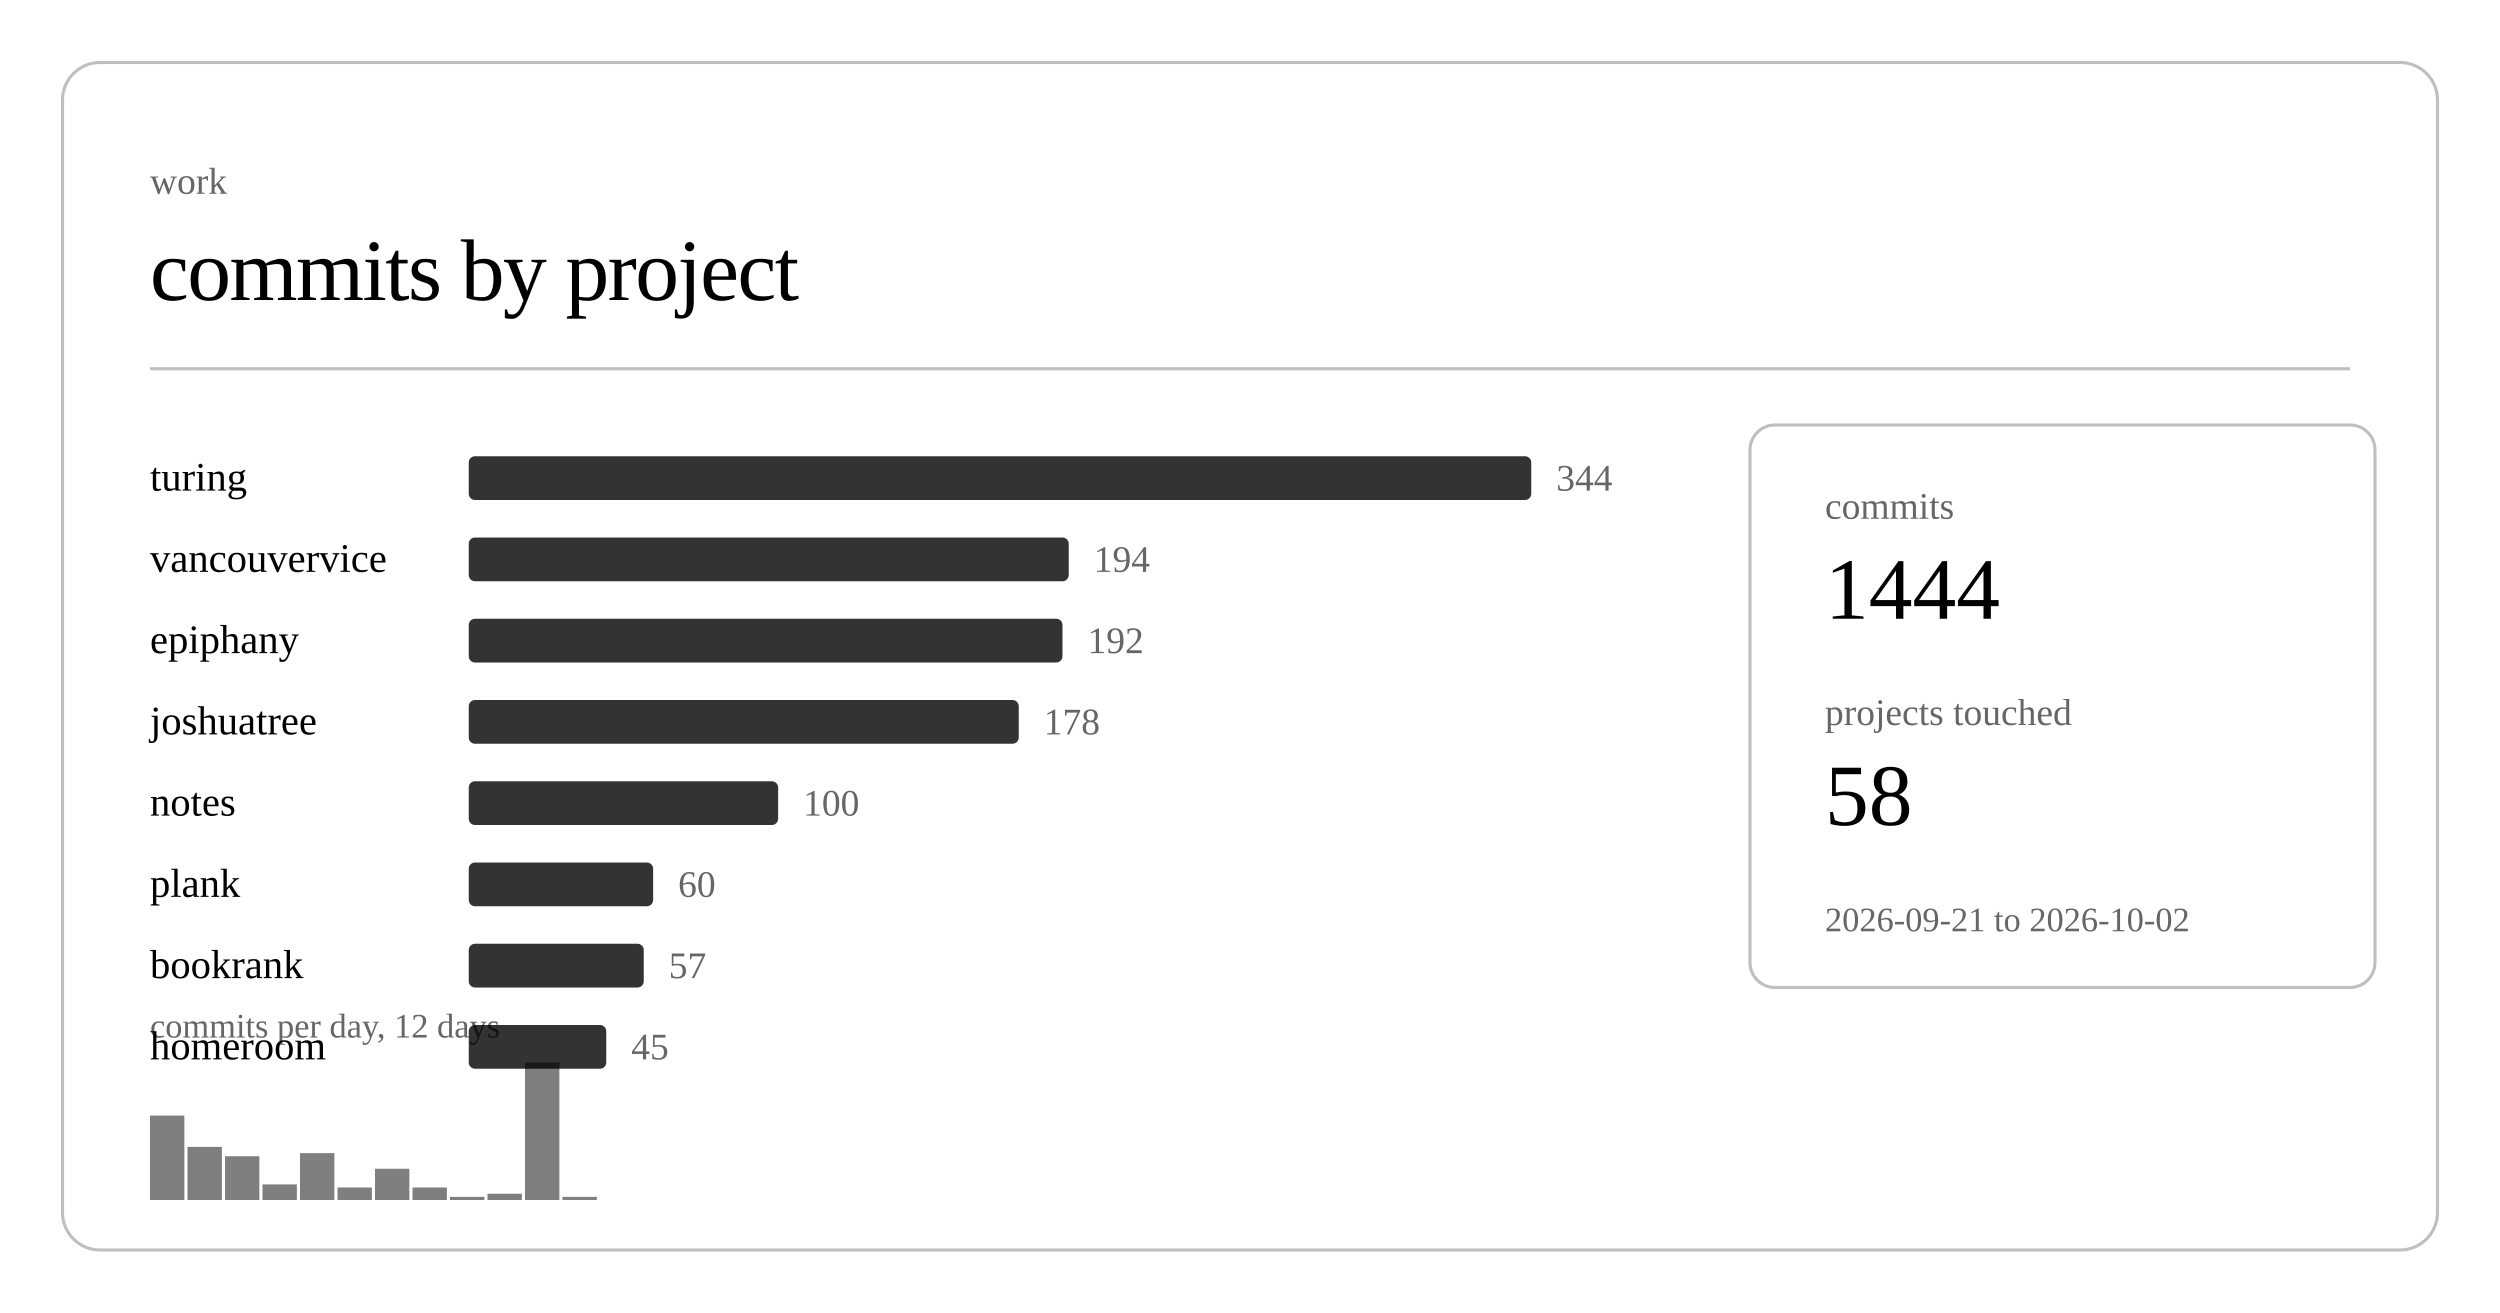
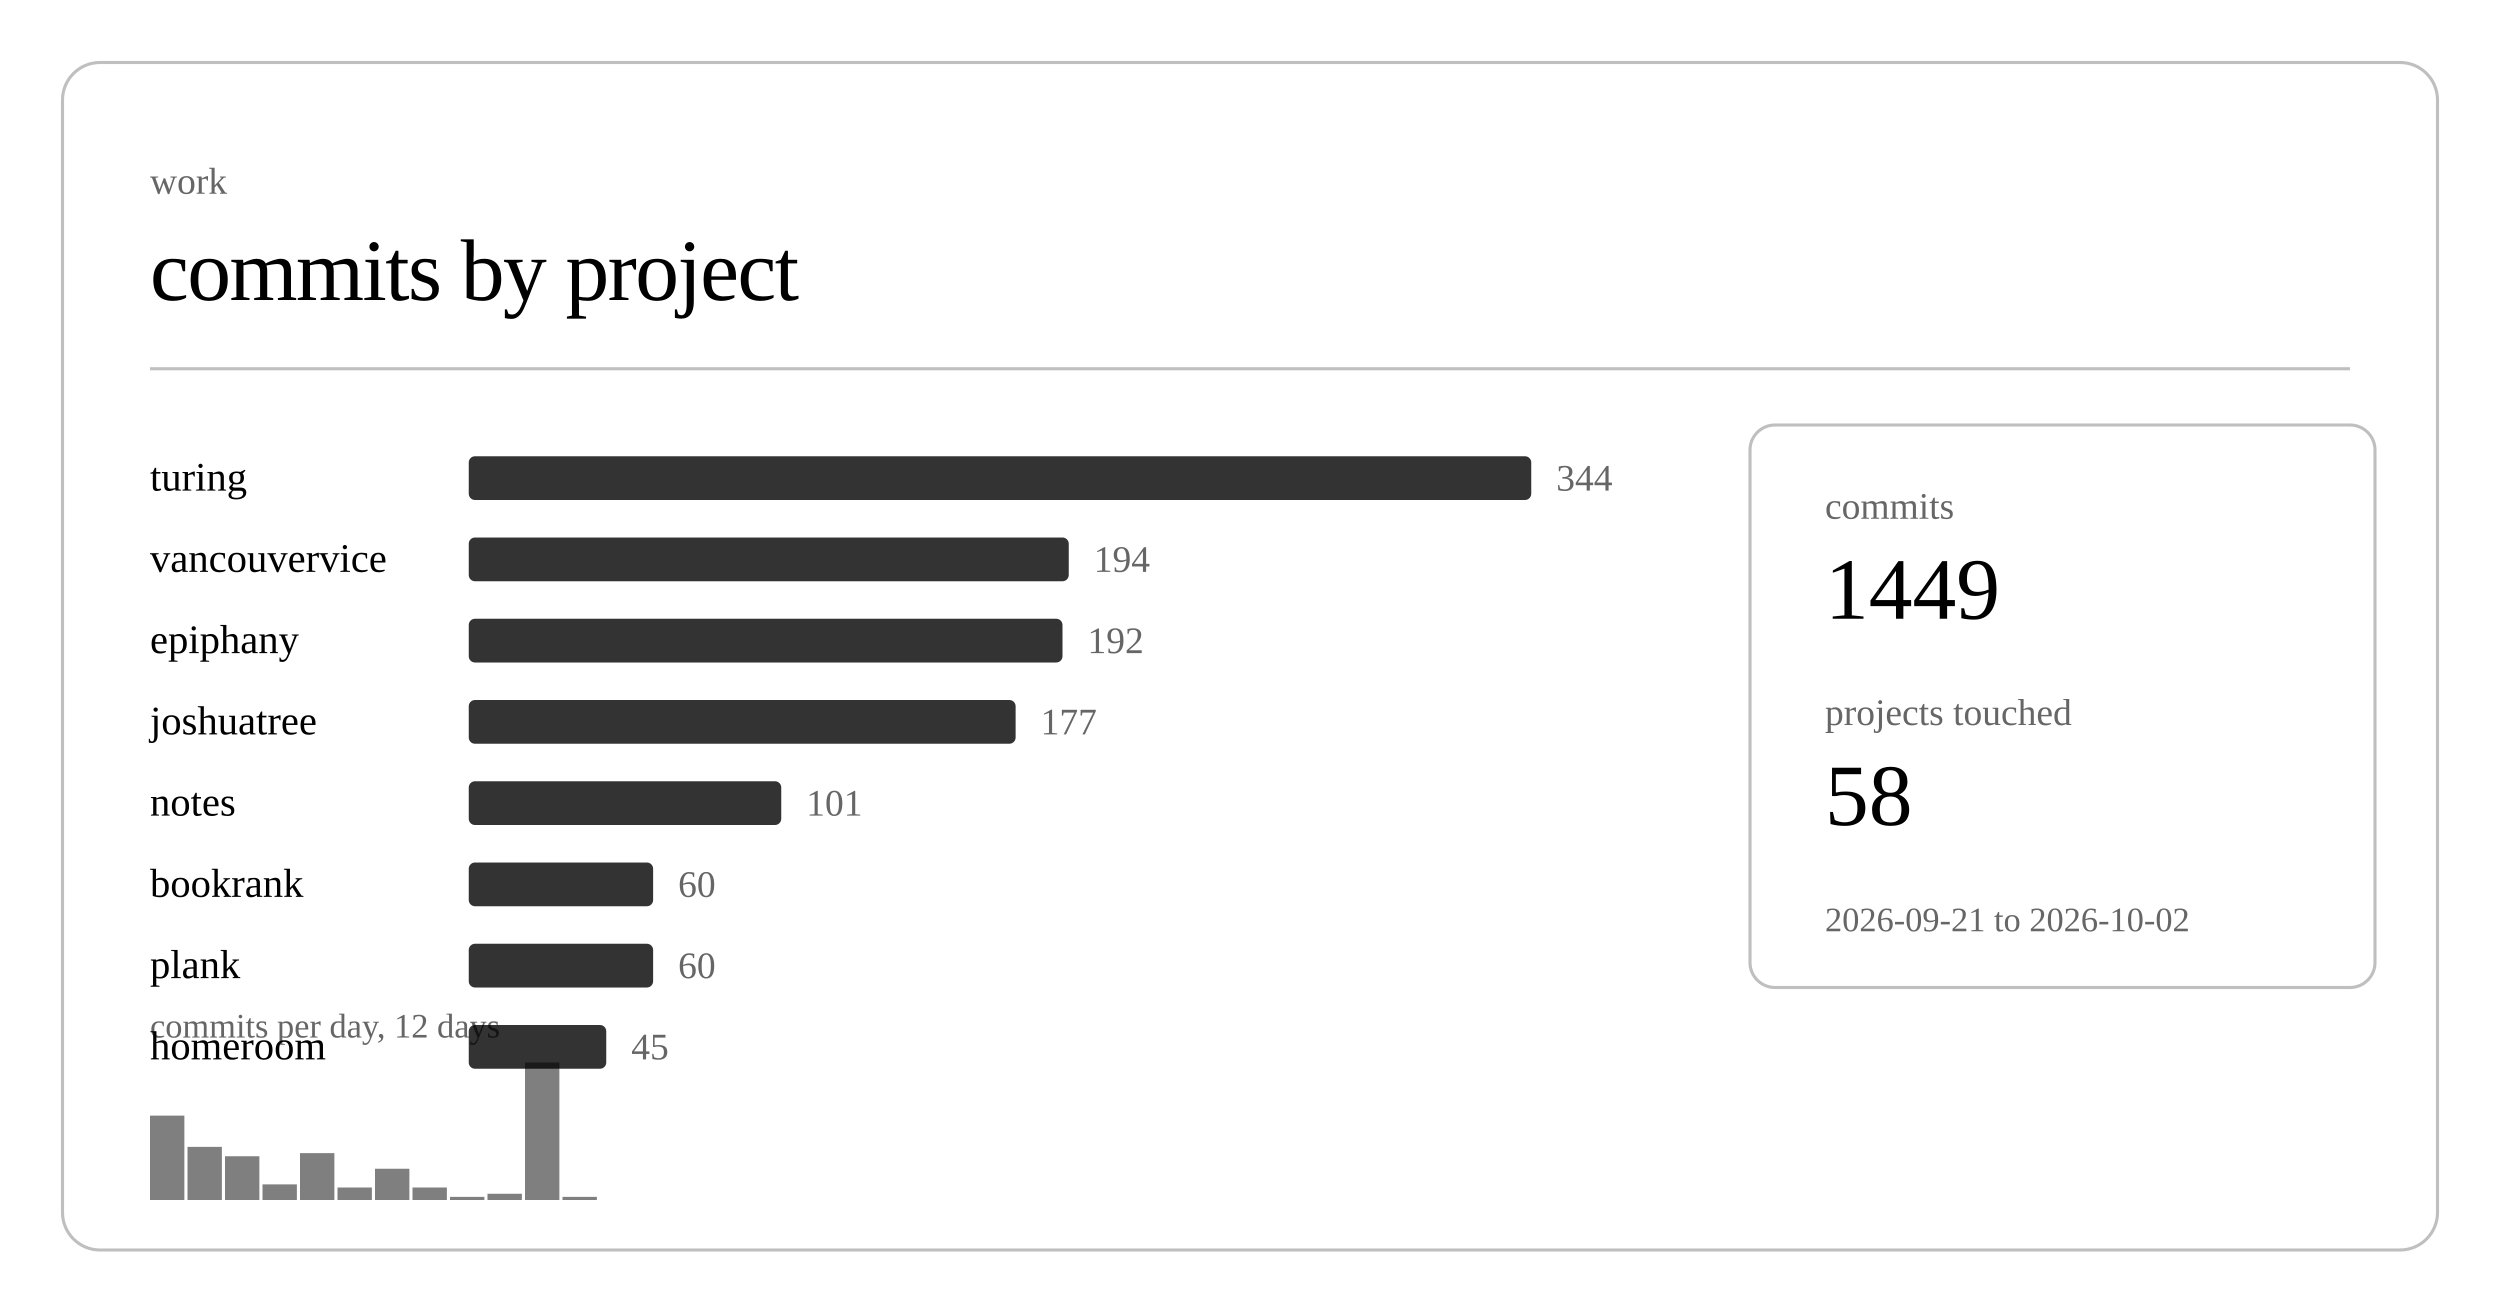
<svg xmlns="http://www.w3.org/2000/svg" class="post-header-svg" viewBox="0 0 800 420" width="800" height="420">
  <rect x="20" y="20" width="760" height="380" rx="12" ry="12" fill="none" stroke="currentColor" stroke-width="1" opacity="0.25" />
  <text fill="currentColor" x="48" y="62" font-size="12" opacity="0.6">work</text>
  <text fill="currentColor" x="48" y="96" font-size="28" font-weight="300" letter-spacing="-0.5">commits by project</text>
  <line stroke="currentColor" x1="48" y1="118" x2="752" y2="118" stroke-width="1" opacity="0.25" />
  <a href="https://github.com/nulljosh/turing">
    <text fill="currentColor" x="48" y="157" font-size="13">turing</text>
  </a>
  <rect x="150" y="146" width="340" height="14" rx="2" fill="currentColor" opacity="0.8" />
  <text fill="currentColor" x="498" y="157" font-size="12" opacity="0.6">344</text>
  <a href="https://github.com/nulljosh/vancouvervice">
    <text fill="currentColor" x="48" y="183" font-size="13">vancouvervice</text>
  </a>
  <rect x="150" y="172" width="192" height="14" rx="2" fill="currentColor" opacity="0.8" />
  <text fill="currentColor" x="350" y="183" font-size="12" opacity="0.6">194</text>
  <a href="https://github.com/nulljosh/epiphany">
    <text fill="currentColor" x="48" y="209" font-size="13">epiphany</text>
  </a>
  <rect x="150" y="198" width="190" height="14" rx="2" fill="currentColor" opacity="0.8" />
  <text fill="currentColor" x="348" y="209" font-size="12" opacity="0.6">192</text>
  <a href="https://github.com/nulljosh/joshuatree">
    <text fill="currentColor" x="48" y="235" font-size="13">joshuatree</text>
  </a>
-   <rect x="150" y="224" width="176" height="14" rx="2" fill="currentColor" opacity="0.8" />
-   <text fill="currentColor" x="334" y="235" font-size="12" opacity="0.6">178</text>
+   <rect x="150" y="224" width="175" height="14" rx="2" fill="currentColor" opacity="0.8" />
+   <text fill="currentColor" x="333" y="235" font-size="12" opacity="0.6">177</text>
  <a href="https://github.com/nulljosh/notes">
    <text fill="currentColor" x="48" y="261" font-size="13">notes</text>
  </a>
-   <rect x="150" y="250" width="99" height="14" rx="2" fill="currentColor" opacity="0.8" />
-   <text fill="currentColor" x="257" y="261" font-size="12" opacity="0.6">100</text>
-   <a href="https://github.com/nulljosh/plank">
-     <text fill="currentColor" x="48" y="287" font-size="13">plank</text>
+   <rect x="150" y="250" width="100" height="14" rx="2" fill="currentColor" opacity="0.8" />
+   <text fill="currentColor" x="258" y="261" font-size="12" opacity="0.6">101</text>
+   <a href="https://github.com/nulljosh/bookrank">
+     <text fill="currentColor" x="48" y="287" font-size="13">bookrank</text>
  </a>
  <rect x="150" y="276" width="59" height="14" rx="2" fill="currentColor" opacity="0.8" />
  <text fill="currentColor" x="217" y="287" font-size="12" opacity="0.6">60</text>
-   <a href="https://github.com/nulljosh/bookrank">
-     <text fill="currentColor" x="48" y="313" font-size="13">bookrank</text>
+   <a href="https://github.com/nulljosh/plank">
+     <text fill="currentColor" x="48" y="313" font-size="13">plank</text>
  </a>
-   <rect x="150" y="302" width="56" height="14" rx="2" fill="currentColor" opacity="0.8" />
-   <text fill="currentColor" x="214" y="313" font-size="12" opacity="0.6">57</text>
+   <rect x="150" y="302" width="59" height="14" rx="2" fill="currentColor" opacity="0.8" />
+   <text fill="currentColor" x="217" y="313" font-size="12" opacity="0.6">60</text>
  <a href="https://github.com/nulljosh/homeroom">
    <text fill="currentColor" x="48" y="339" font-size="13">homeroom</text>
  </a>
  <rect x="150" y="328" width="44" height="14" rx="2" fill="currentColor" opacity="0.8" />
  <text fill="currentColor" x="202" y="339" font-size="12" opacity="0.6">45</text>
  <rect x="48.0" y="357" width="11.0" height="27" fill="currentColor" opacity="0.5" />
  <rect x="60.0" y="367" width="11.0" height="17" fill="currentColor" opacity="0.5" />
  <rect x="72.0" y="370" width="11.0" height="14" fill="currentColor" opacity="0.5" />
  <rect x="84.0" y="379" width="11.0" height="5" fill="currentColor" opacity="0.5" />
  <rect x="96.0" y="369" width="11.0" height="15" fill="currentColor" opacity="0.5" />
  <rect x="108.0" y="380" width="11.0" height="4" fill="currentColor" opacity="0.5" />
  <rect x="120.0" y="374" width="11.0" height="10" fill="currentColor" opacity="0.5" />
  <rect x="132.0" y="380" width="11.0" height="4" fill="currentColor" opacity="0.5" />
  <rect x="144.0" y="383" width="11.0" height="1" fill="currentColor" opacity="0.5" />
  <rect x="156.0" y="382" width="11.0" height="2" fill="currentColor" opacity="0.5" />
  <rect x="168.0" y="340" width="11.0" height="44" fill="currentColor" opacity="0.5" />
  <rect x="180.0" y="383" width="11.0" height="1" fill="currentColor" opacity="0.5" />
  <text fill="currentColor" x="48" y="332" font-size="11" opacity="0.6">commits per day, 12 days</text>
  <rect x="560" y="136" width="200" height="180" rx="8" ry="8" fill="none" stroke="currentColor" stroke-width="1" opacity="0.25" />
  <text fill="currentColor" x="584" y="166" font-size="12" opacity="0.6">commits</text>
-   <text fill="currentColor" x="584" y="198" font-size="28" font-weight="500">1444</text>
+   <text fill="currentColor" x="584" y="198" font-size="28" font-weight="500">1449</text>
  <text fill="currentColor" x="584" y="232" font-size="12" opacity="0.6">projects touched</text>
  <text fill="currentColor" x="584" y="264" font-size="28" font-weight="500">58</text>
  <text fill="currentColor" x="584" y="298" font-size="11" opacity="0.6">2026-09-21 to 2026-10-02</text>
</svg>
